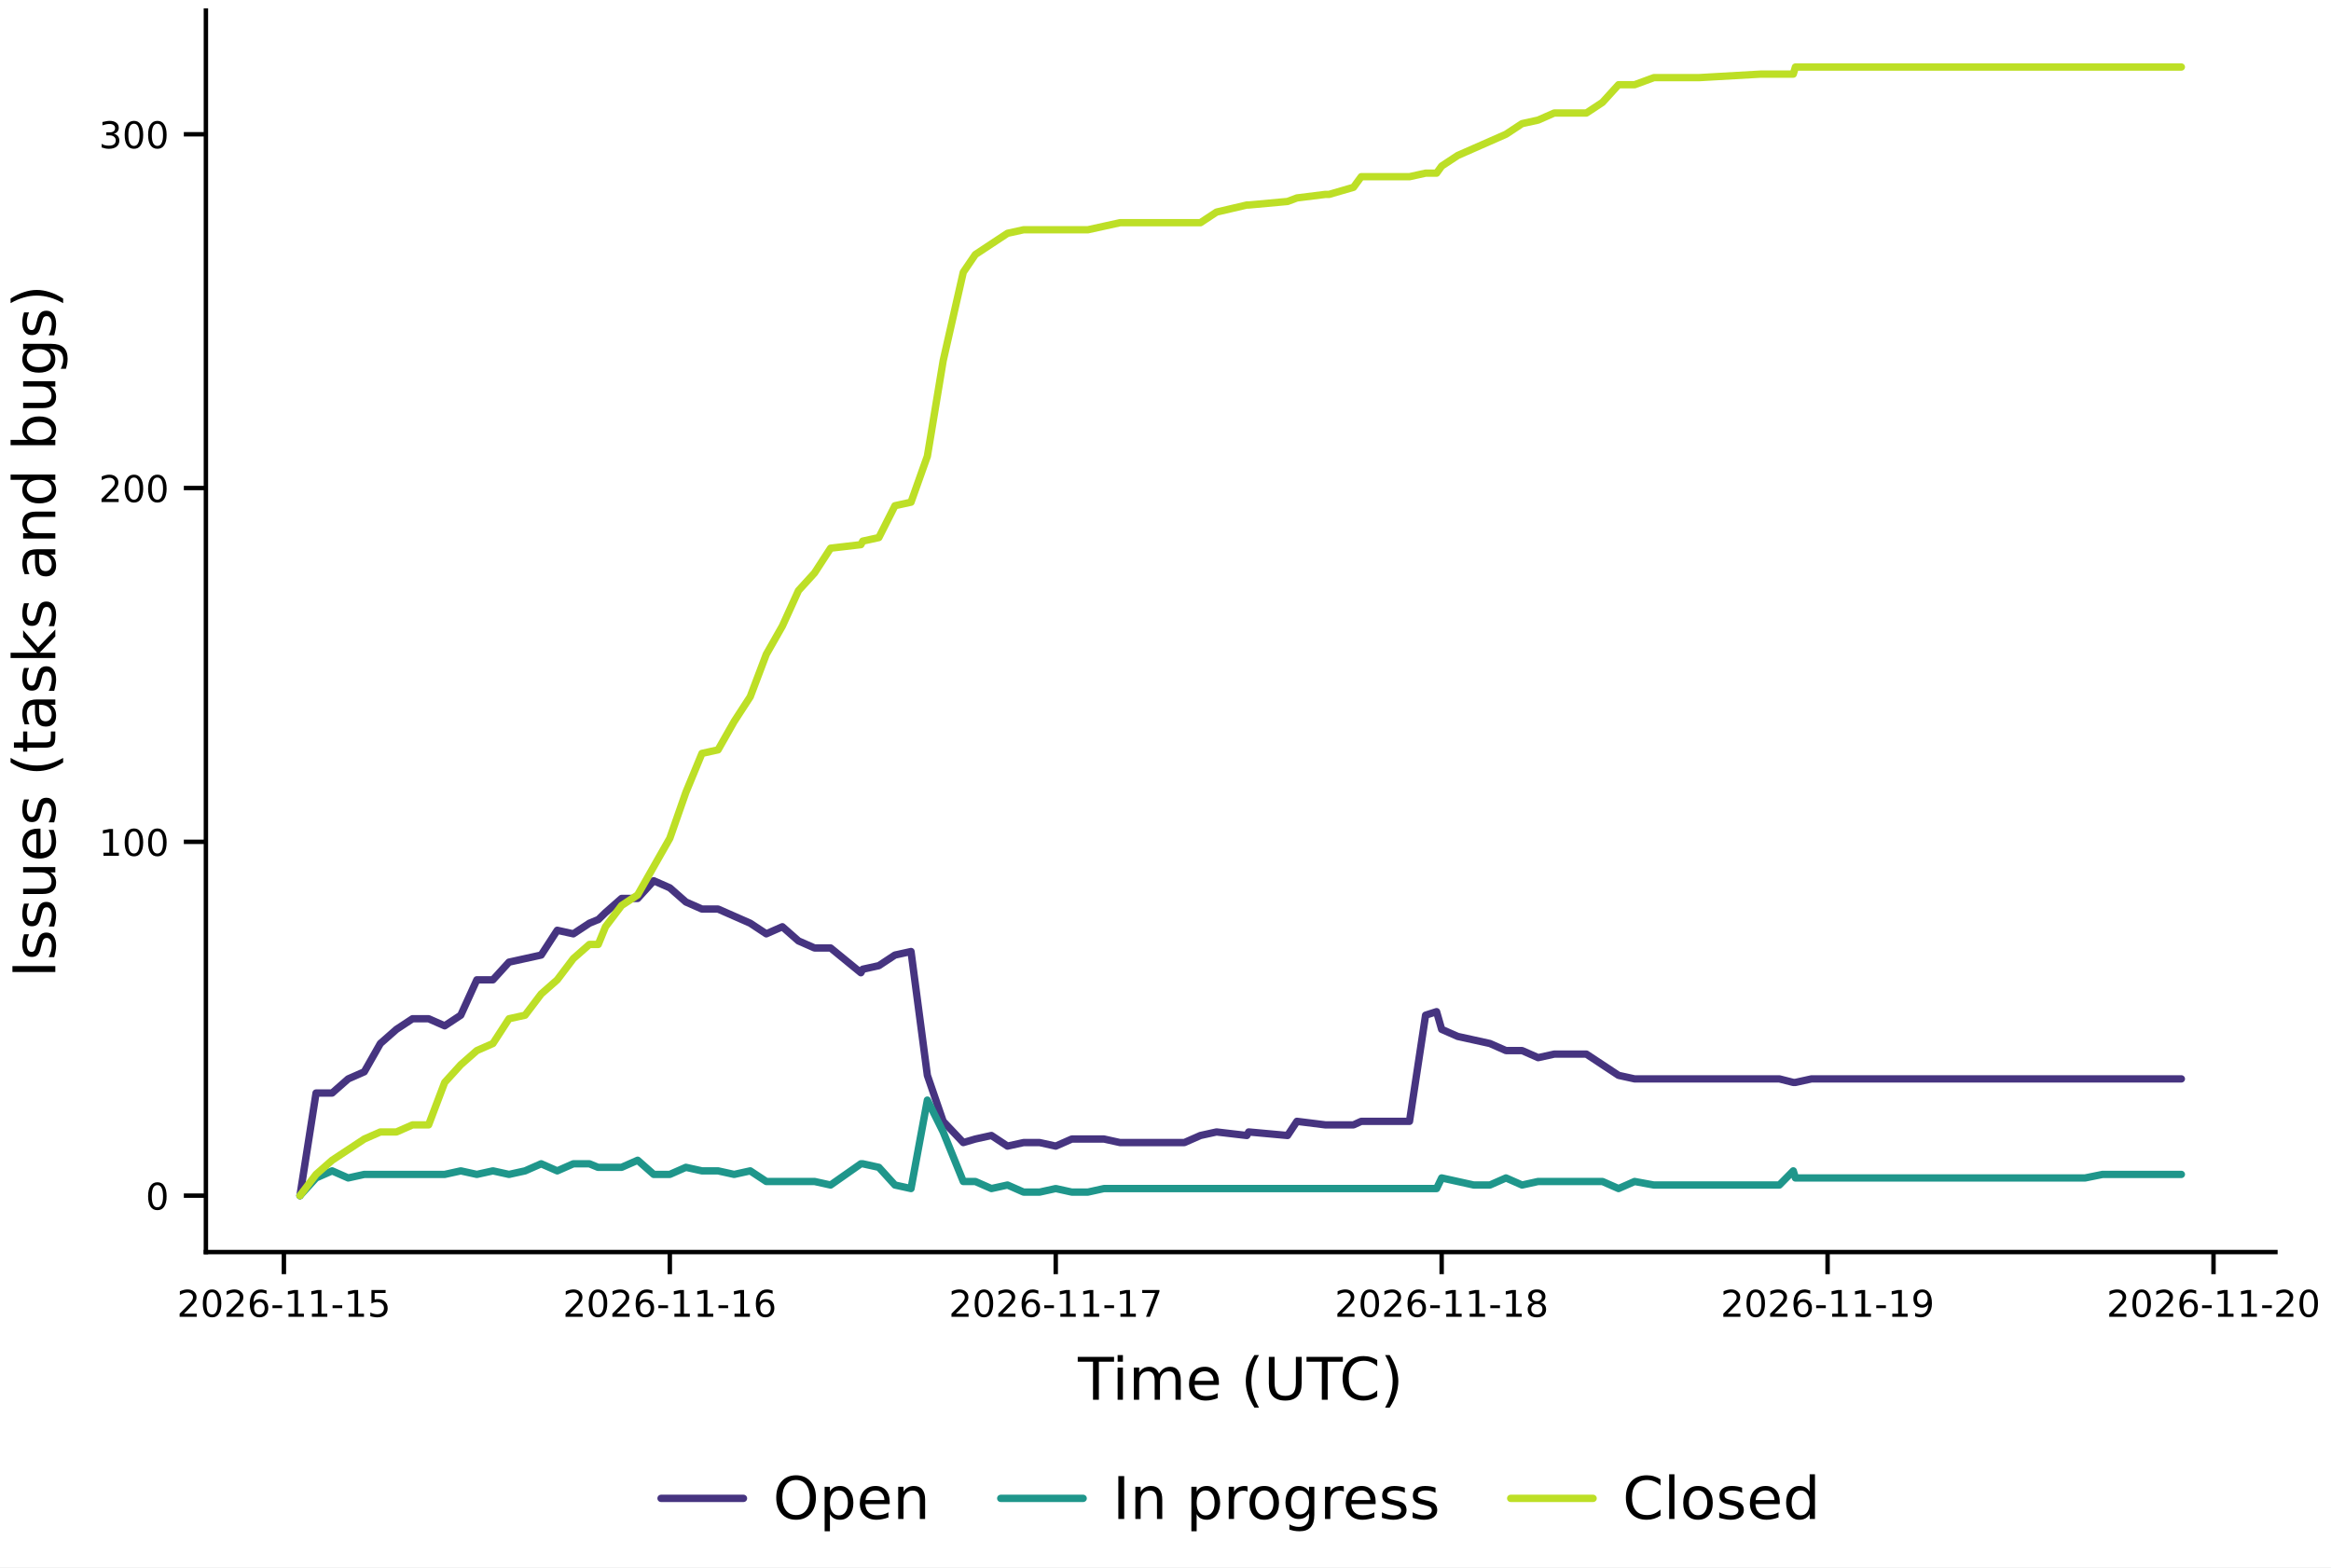
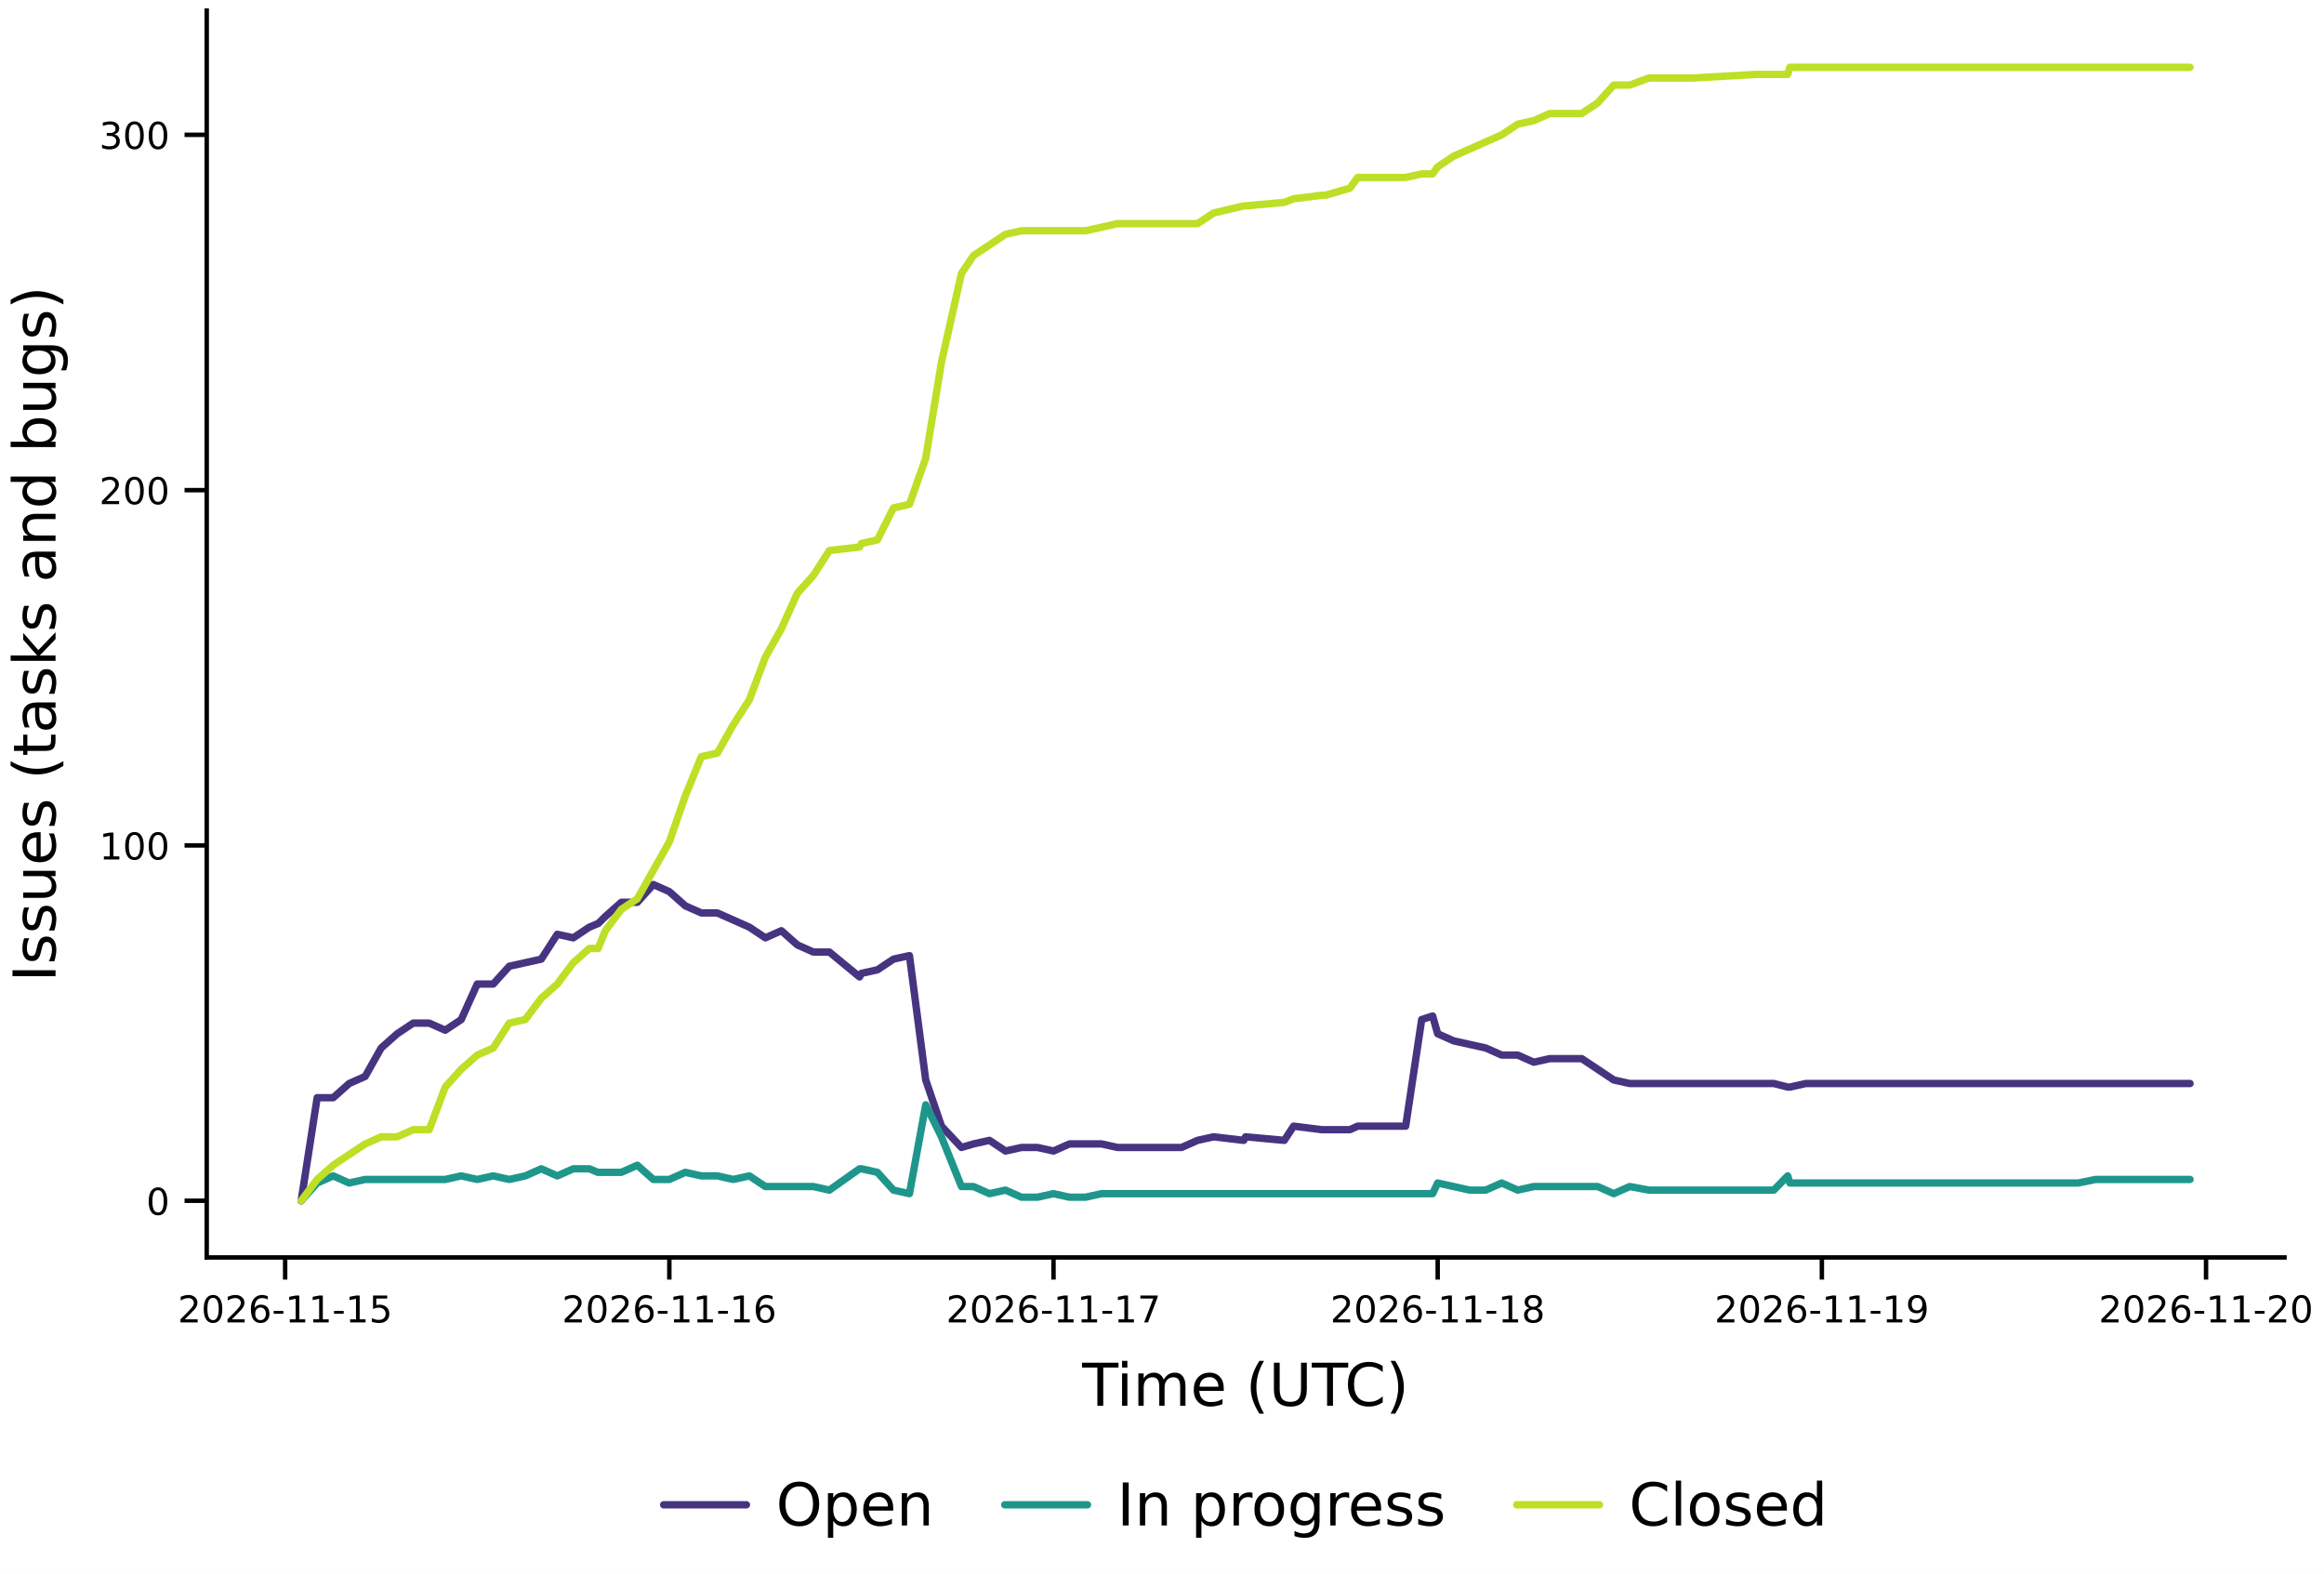
- <svg xmlns="http://www.w3.org/2000/svg" xmlns:xlink="http://www.w3.org/1999/xlink" width="316.811pt" height="213.046pt" viewBox="0 0 316.811 213.046" version="1.1">
+ <svg xmlns="http://www.w3.org/2000/svg" xmlns:xlink="http://www.w3.org/1999/xlink" width="314.607pt" height="213.046pt" viewBox="0 0 314.607 213.046" version="1.1">
  <defs>
    <style type="text/css">*{stroke-linejoin: round; stroke-linecap: butt}</style>
  </defs>
  <g id="figure_1">
    <g id="patch_1">
-       <path d="M 0 213.046  L 316.811 213.046  L 316.811 0  L 0 0  z " style="fill: #ffffff" />
+       <path d="M 0 213.046  L 314.607 213.046  L 314.607 0  L 0 0  z " style="fill: #ffffff" />
    </g>
    <g id="axes_1">
      <g id="patch_2">
        <path d="M 27.984 170.203  L 309.256 170.203  L 309.256 1.44  L 27.984 1.44  z " style="fill: #ffffff" />
      </g>
      <g id="matplotlib.axis_1">
        <g id="xtick_1">
          <g id="line2d_1">
            <defs>
-               <path id="m0f2a8eca02" d="M 0 0  L 0 3  " style="stroke: #000000; stroke-width: 0.6" />
+               <path id="m5ab096fa20" d="M 0 0  L 0 3  " style="stroke: #000000; stroke-width: 0.6" />
            </defs>
            <g>
-               <use xlink:href="#m0f2a8eca02" x="38.584" y="170.203" style="stroke: #000000; stroke-width: 0.6" />
+               <use xlink:href="#m5ab096fa20" x="38.602" y="170.203" style="stroke: #000000; stroke-width: 0.6" />
            </g>
          </g>
          <g id="text_1">
-             <text style="font-size: 5px; font-family: 'DejaVu Sans', sans-serif; text-anchor: middle" x="38.584" y="179.002" transform="rotate(-0 38.58396 179.0017)">2026-11-15</text>
+             <text style="font-size: 5px; font-family: 'DejaVu Sans', sans-serif; text-anchor: middle" x="38.602" y="179.002" transform="rotate(-0 38.60248 179.0017)">2026-11-15</text>
          </g>
        </g>
        <g id="xtick_2">
          <g id="line2d_2">
            <g>
-               <use xlink:href="#m0f2a8eca02" x="91.036" y="170.203" style="stroke: #000000; stroke-width: 0.6" />
+               <use xlink:href="#m5ab096fa20" x="90.61" y="170.203" style="stroke: #000000; stroke-width: 0.6" />
            </g>
          </g>
          <g id="text_2">
-             <text style="font-size: 5px; font-family: 'DejaVu Sans', sans-serif; text-anchor: middle" x="91.036" y="179.002" transform="rotate(-0 91.03551 179.0017)">2026-11-16</text>
+             <text style="font-size: 5px; font-family: 'DejaVu Sans', sans-serif; text-anchor: middle" x="90.61" y="179.002" transform="rotate(-0 90.60953 179.0017)">2026-11-16</text>
          </g>
        </g>
        <g id="xtick_3">
          <g id="line2d_3">
            <g>
-               <use xlink:href="#m0f2a8eca02" x="143.487" y="170.203" style="stroke: #000000; stroke-width: 0.6" />
+               <use xlink:href="#m5ab096fa20" x="142.617" y="170.203" style="stroke: #000000; stroke-width: 0.6" />
            </g>
          </g>
          <g id="text_3">
-             <text style="font-size: 5px; font-family: 'DejaVu Sans', sans-serif; text-anchor: middle" x="143.487" y="179.002" transform="rotate(-0 143.4871 179.0017)">2026-11-17</text>
+             <text style="font-size: 5px; font-family: 'DejaVu Sans', sans-serif; text-anchor: middle" x="142.617" y="179.002" transform="rotate(-0 142.6166 179.0017)">2026-11-17</text>
          </g>
        </g>
        <g id="xtick_4">
          <g id="line2d_4">
            <g>
-               <use xlink:href="#m0f2a8eca02" x="195.939" y="170.203" style="stroke: #000000; stroke-width: 0.6" />
+               <use xlink:href="#m5ab096fa20" x="194.624" y="170.203" style="stroke: #000000; stroke-width: 0.6" />
            </g>
          </g>
          <g id="text_4">
-             <text style="font-size: 5px; font-family: 'DejaVu Sans', sans-serif; text-anchor: middle" x="195.939" y="179.002" transform="rotate(-0 195.9386 179.0017)">2026-11-18</text>
+             <text style="font-size: 5px; font-family: 'DejaVu Sans', sans-serif; text-anchor: middle" x="194.624" y="179.002" transform="rotate(-0 194.6236 179.0017)">2026-11-18</text>
          </g>
        </g>
        <g id="xtick_5">
          <g id="line2d_5">
            <g>
-               <use xlink:href="#m0f2a8eca02" x="248.39" y="170.203" style="stroke: #000000; stroke-width: 0.6" />
+               <use xlink:href="#m5ab096fa20" x="246.631" y="170.203" style="stroke: #000000; stroke-width: 0.6" />
            </g>
          </g>
          <g id="text_5">
-             <text style="font-size: 5px; font-family: 'DejaVu Sans', sans-serif; text-anchor: middle" x="248.39" y="179.002" transform="rotate(-0 248.3902 179.0017)">2026-11-19</text>
+             <text style="font-size: 5px; font-family: 'DejaVu Sans', sans-serif; text-anchor: middle" x="246.631" y="179.002" transform="rotate(-0 246.6307 179.0017)">2026-11-19</text>
          </g>
        </g>
        <g id="xtick_6">
          <g id="line2d_6">
            <g>
-               <use xlink:href="#m0f2a8eca02" x="300.842" y="170.203" style="stroke: #000000; stroke-width: 0.6" />
+               <use xlink:href="#m5ab096fa20" x="298.638" y="170.203" style="stroke: #000000; stroke-width: 0.6" />
            </g>
          </g>
          <g id="text_6">
-             <text style="font-size: 5px; font-family: 'DejaVu Sans', sans-serif; text-anchor: middle" x="300.842" y="179.002" transform="rotate(-0 300.8417 179.0017)">2026-11-20</text>
+             <text style="font-size: 5px; font-family: 'DejaVu Sans', sans-serif; text-anchor: middle" x="298.638" y="179.002" transform="rotate(-0 298.6377 179.0017)">2026-11-20</text>
          </g>
        </g>
        <g id="text_7">
          <text style="font-size: 8px; font-family: 'DejaVu Sans', sans-serif; text-anchor: middle" x="168.62" y="190.282" transform="rotate(-0 168.6201 190.2816)">Time (UTC)</text>
        </g>
      </g>
      <g id="matplotlib.axis_2">
        <g id="ytick_1">
          <g id="line2d_7">
            <defs>
-               <path id="m183264a179" d="M 0 0  L -3 0  " style="stroke: #000000; stroke-width: 0.6" />
+               <path id="m5f28c8eaa3" d="M 0 0  L -3 0  " style="stroke: #000000; stroke-width: 0.6" />
            </defs>
            <g>
-               <use xlink:href="#m183264a179" x="27.984" y="162.532" style="stroke: #000000; stroke-width: 0.6" />
+               <use xlink:href="#m5f28c8eaa3" x="27.984" y="162.532" style="stroke: #000000; stroke-width: 0.6" />
            </g>
          </g>
          <g id="text_8">
            <text style="font-size: 5px; font-family: 'DejaVu Sans', sans-serif; text-anchor: end" x="22.984" y="164.431" transform="rotate(-0 22.98438 164.4312)">0</text>
          </g>
        </g>
        <g id="ytick_2">
          <g id="line2d_8">
            <g>
-               <use xlink:href="#m183264a179" x="27.984" y="114.438" style="stroke: #000000; stroke-width: 0.6" />
+               <use xlink:href="#m5f28c8eaa3" x="27.984" y="114.438" style="stroke: #000000; stroke-width: 0.6" />
            </g>
          </g>
          <g id="text_9">
            <text style="font-size: 5px; font-family: 'DejaVu Sans', sans-serif; text-anchor: end" x="22.984" y="116.337" transform="rotate(-0 22.98438 116.337)">100</text>
          </g>
        </g>
        <g id="ytick_3">
          <g id="line2d_9">
            <g>
-               <use xlink:href="#m183264a179" x="27.984" y="66.343" style="stroke: #000000; stroke-width: 0.6" />
+               <use xlink:href="#m5f28c8eaa3" x="27.984" y="66.343" style="stroke: #000000; stroke-width: 0.6" />
            </g>
          </g>
          <g id="text_10">
            <text style="font-size: 5px; font-family: 'DejaVu Sans', sans-serif; text-anchor: end" x="22.984" y="68.243" transform="rotate(-0 22.98438 68.24266)">200</text>
          </g>
        </g>
        <g id="ytick_4">
          <g id="line2d_10">
            <g>
-               <use xlink:href="#m183264a179" x="27.984" y="18.249" style="stroke: #000000; stroke-width: 0.6" />
+               <use xlink:href="#m5f28c8eaa3" x="27.984" y="18.249" style="stroke: #000000; stroke-width: 0.6" />
            </g>
          </g>
          <g id="text_11">
            <text style="font-size: 5px; font-family: 'DejaVu Sans', sans-serif; text-anchor: end" x="22.984" y="20.148" transform="rotate(-0 22.98438 20.14837)">300</text>
          </g>
        </g>
        <g id="text_12">
          <text style="font-size: 8px; font-family: 'DejaVu Sans', sans-serif; text-anchor: middle" x="7.519" y="85.821" transform="rotate(-90 7.51875 85.82143)">Issues (tasks and bugs)</text>
        </g>
      </g>
      <g id="line2d_11">
-         <path d="M 40.769 162.532  L 42.955 148.584  L 45.14 148.584  L 47.326 146.661  L 49.511 145.699  L 51.697 141.851  L 53.882 139.928  L 56.068 138.485  L 58.253 138.485  L 60.439 139.447  L 62.624 138.004  L 64.81 133.194  L 66.995 133.194  L 69.181 130.79  L 71.366 130.309  L 73.552 129.828  L 75.737 126.461  L 77.923 126.942  L 80.108 125.499  L 81.274 125.018  L 81.31 125.018  L 82.294 124.056  L 84.479 122.133  L 86.665 122.133  L 88.85 119.728  L 91.036 120.69  L 93.221 122.614  L 95.406 123.575  L 97.592 123.575  L 99.777 124.537  L 101.963 125.499  L 104.148 126.942  L 106.334 125.98  L 108.519 127.904  L 110.705 128.866  L 112.89 128.866  L 117.006 132.232  L 117.261 131.751  L 119.447 131.271  L 121.632 129.828  L 123.818 129.347  L 126.04 146.18  L 128.189 152.432  L 130.921 155.318  L 132.56 154.837  L 134.745 154.356  L 136.931 155.799  L 139.116 155.318  L 141.302 155.318  L 143.487 155.799  L 145.673 154.837  L 147.858 154.837  L 150.044 154.837  L 152.229 155.318  L 154.414 155.318  L 156.6 155.318  L 158.785 155.318  L 160.971 155.318  L 163.156 154.356  L 165.342 153.875  L 169.458 154.356  L 169.713 153.875  L 174.994 154.356  L 176.269 152.432  L 180.13 152.913  L 180.64 152.913  L 183.955 152.913  L 185.011 152.432  L 187.197 152.432  L 189.382 152.432  L 191.568 152.432  L 193.753 138.004  L 195.247 137.523  L 195.939 139.928  L 198.124 140.889  L 200.31 141.37  L 202.495 141.851  L 204.681 142.813  L 206.866 142.813  L 209.052 143.775  L 211.237 143.294  L 213.422 143.294  L 215.608 143.294  L 217.793 144.737  L 219.979 146.18  L 222.164 146.661  L 224.787 146.661  L 226.572 146.661  L 228.721 146.661  L 230.906 146.661  L 239.32 146.661  L 239.648 146.661  L 241.834 146.661  L 243.728 147.142  L 244.019 147.142  L 246.205 146.661  L 248.39 146.661  L 250.903 146.661  L 267.331 146.661  L 268.059 146.661  L 270.245 146.661  L 272.43 146.661  L 275.709 146.661  L 276.801 146.661  L 280.043 146.661  L 281.172 146.661  L 283.394 146.661  L 285.762 146.661  L 287.729 146.661  L 289.914 146.661  L 292.1 146.661  L 294.285 146.661  L 296.471 146.661  " clip-path="url(#p0ad5951d30)" style="fill: none; stroke: #463480; stroke-linecap: round" />
+         <path d="M 40.769 162.532  L 42.936 148.584  L 45.103 148.584  L 47.27 146.661  L 49.437 145.699  L 51.604 141.851  L 53.771 139.928  L 55.938 138.485  L 58.105 138.485  L 60.272 139.447  L 62.439 138.004  L 64.606 133.194  L 66.773 133.194  L 68.94 130.79  L 71.107 130.309  L 73.274 129.828  L 75.441 126.461  L 77.608 126.942  L 79.775 125.499  L 80.93 125.018  L 80.967 125.018  L 81.942 124.056  L 84.109 122.133  L 86.276 122.133  L 88.443 119.728  L 90.61 120.69  L 92.776 122.614  L 94.943 123.575  L 97.11 123.575  L 99.277 124.537  L 101.444 125.499  L 103.611 126.942  L 105.778 125.98  L 107.945 127.904  L 110.112 128.866  L 112.279 128.866  L 116.36 132.232  L 116.613 131.751  L 118.78 131.271  L 120.947 129.828  L 123.114 129.347  L 125.317 146.18  L 127.448 152.432  L 130.157 155.318  L 131.782 154.837  L 133.949 154.356  L 136.116 155.799  L 138.283 155.318  L 140.45 155.318  L 142.617 155.799  L 144.784 154.837  L 146.95 154.837  L 149.117 154.837  L 151.284 155.318  L 153.451 155.318  L 155.618 155.318  L 157.785 155.318  L 159.952 155.318  L 162.119 154.356  L 164.286 153.875  L 168.367 154.356  L 168.62 153.875  L 173.857 154.356  L 175.121 152.432  L 178.949 152.913  L 179.455 152.913  L 182.741 152.913  L 183.789 152.432  L 185.956 152.432  L 188.123 152.432  L 190.29 152.432  L 192.457 138.004  L 193.937 137.523  L 194.624 139.928  L 196.791 140.889  L 198.958 141.37  L 201.125 141.851  L 203.291 142.813  L 205.458 142.813  L 207.625 143.775  L 209.792 143.294  L 211.959 143.294  L 214.126 143.294  L 216.293 144.737  L 218.46 146.18  L 220.627 146.661  L 223.227 146.661  L 224.997 146.661  L 227.128 146.661  L 229.295 146.661  L 237.638 146.661  L 237.963 146.661  L 240.13 146.661  L 242.008 147.142  L 242.297 147.142  L 244.464 146.661  L 246.631 146.661  L 249.123 146.661  L 265.411 146.661  L 266.133 146.661  L 268.3 146.661  L 270.467 146.661  L 273.718 146.661  L 274.801 146.661  L 278.015 146.661  L 279.135 146.661  L 281.338 146.661  L 283.686 146.661  L 285.636 146.661  L 287.803 146.661  L 289.97 146.661  L 292.137 146.661  L 294.304 146.661  L 296.471 146.661  " clip-path="url(#p5c422a8de3)" style="fill: none; stroke: #463480; stroke-linecap: round" />
      </g>
      <g id="line2d_12">
-         <path d="M 40.769 162.532  L 42.955 160.127  L 45.14 159.165  L 47.326 160.127  L 49.511 159.646  L 51.697 159.646  L 53.882 159.646  L 56.068 159.646  L 58.253 159.646  L 60.439 159.646  L 62.624 159.165  L 64.81 159.646  L 66.995 159.165  L 69.181 159.646  L 71.366 159.165  L 73.552 158.203  L 75.737 159.165  L 77.923 158.203  L 80.108 158.203  L 81.274 158.684  L 81.31 158.684  L 82.294 158.684  L 84.479 158.684  L 86.665 157.722  L 88.85 159.646  L 91.036 159.646  L 93.221 158.684  L 95.406 159.165  L 97.592 159.165  L 99.777 159.646  L 101.963 159.165  L 104.148 160.608  L 106.334 160.608  L 108.519 160.608  L 110.705 160.608  L 112.89 161.089  L 117.006 158.203  L 117.261 158.203  L 119.447 158.684  L 121.632 161.089  L 123.818 161.57  L 126.04 149.546  L 128.189 153.875  L 130.921 160.608  L 132.56 160.608  L 134.745 161.57  L 136.931 161.089  L 139.116 162.051  L 141.302 162.051  L 143.487 161.57  L 145.673 162.051  L 147.858 162.051  L 150.044 161.57  L 152.229 161.57  L 154.414 161.57  L 156.6 161.57  L 158.785 161.57  L 160.971 161.57  L 163.156 161.57  L 165.342 161.57  L 169.458 161.57  L 169.713 161.57  L 174.994 161.57  L 176.269 161.57  L 180.13 161.57  L 180.64 161.57  L 183.955 161.57  L 185.011 161.57  L 187.197 161.57  L 189.382 161.57  L 191.568 161.57  L 193.753 161.57  L 195.247 161.57  L 195.939 160.127  L 198.124 160.608  L 200.31 161.089  L 202.495 161.089  L 204.681 160.127  L 206.866 161.089  L 209.052 160.608  L 211.237 160.608  L 213.422 160.608  L 215.608 160.608  L 217.793 160.608  L 219.979 161.57  L 222.164 160.608  L 224.787 161.089  L 226.572 161.089  L 228.721 161.089  L 230.906 161.089  L 239.32 161.089  L 239.648 161.089  L 241.834 161.089  L 243.728 159.165  L 244.019 160.127  L 246.205 160.127  L 248.39 160.127  L 250.903 160.127  L 267.331 160.127  L 268.059 160.127  L 270.245 160.127  L 272.43 160.127  L 275.709 160.127  L 276.801 160.127  L 280.043 160.127  L 281.172 160.127  L 283.394 160.127  L 285.762 159.646  L 287.729 159.646  L 289.914 159.646  L 292.1 159.646  L 294.285 159.646  L 296.471 159.646  " clip-path="url(#p0ad5951d30)" style="fill: none; stroke: #1f968b; stroke-linecap: round" />
+         <path d="M 40.769 162.532  L 42.936 160.127  L 45.103 159.165  L 47.27 160.127  L 49.437 159.646  L 51.604 159.646  L 53.771 159.646  L 55.938 159.646  L 58.105 159.646  L 60.272 159.646  L 62.439 159.165  L 64.606 159.646  L 66.773 159.165  L 68.94 159.646  L 71.107 159.165  L 73.274 158.203  L 75.441 159.165  L 77.608 158.203  L 79.775 158.203  L 80.93 158.684  L 80.967 158.684  L 81.942 158.684  L 84.109 158.684  L 86.276 157.722  L 88.443 159.646  L 90.61 159.646  L 92.776 158.684  L 94.943 159.165  L 97.11 159.165  L 99.277 159.646  L 101.444 159.165  L 103.611 160.608  L 105.778 160.608  L 107.945 160.608  L 110.112 160.608  L 112.279 161.089  L 116.36 158.203  L 116.613 158.203  L 118.78 158.684  L 120.947 161.089  L 123.114 161.57  L 125.317 149.546  L 127.448 153.875  L 130.157 160.608  L 131.782 160.608  L 133.949 161.57  L 136.116 161.089  L 138.283 162.051  L 140.45 162.051  L 142.617 161.57  L 144.784 162.051  L 146.95 162.051  L 149.117 161.57  L 151.284 161.57  L 153.451 161.57  L 155.618 161.57  L 157.785 161.57  L 159.952 161.57  L 162.119 161.57  L 164.286 161.57  L 168.367 161.57  L 168.62 161.57  L 173.857 161.57  L 175.121 161.57  L 178.949 161.57  L 179.455 161.57  L 182.741 161.57  L 183.789 161.57  L 185.956 161.57  L 188.123 161.57  L 190.29 161.57  L 192.457 161.57  L 193.937 161.57  L 194.624 160.127  L 196.791 160.608  L 198.958 161.089  L 201.125 161.089  L 203.291 160.127  L 205.458 161.089  L 207.625 160.608  L 209.792 160.608  L 211.959 160.608  L 214.126 160.608  L 216.293 160.608  L 218.46 161.57  L 220.627 160.608  L 223.227 161.089  L 224.997 161.089  L 227.128 161.089  L 229.295 161.089  L 237.638 161.089  L 237.963 161.089  L 240.13 161.089  L 242.008 159.165  L 242.297 160.127  L 244.464 160.127  L 246.631 160.127  L 249.123 160.127  L 265.411 160.127  L 266.133 160.127  L 268.3 160.127  L 270.467 160.127  L 273.718 160.127  L 274.801 160.127  L 278.015 160.127  L 279.135 160.127  L 281.338 160.127  L 283.686 159.646  L 285.636 159.646  L 287.803 159.646  L 289.97 159.646  L 292.137 159.646  L 294.304 159.646  L 296.471 159.646  " clip-path="url(#p5c422a8de3)" style="fill: none; stroke: #1f968b; stroke-linecap: round" />
      </g>
      <g id="line2d_13">
-         <path d="M 40.769 162.532  L 42.955 159.646  L 45.14 157.722  L 47.326 156.28  L 49.511 154.837  L 51.697 153.875  L 53.882 153.875  L 56.068 152.913  L 58.253 152.913  L 60.439 147.142  L 62.624 144.737  L 64.81 142.813  L 66.995 141.851  L 69.181 138.485  L 71.366 138.004  L 73.552 135.118  L 75.737 133.194  L 77.923 130.309  L 80.108 128.385  L 81.274 128.385  L 81.31 128.385  L 82.294 125.98  L 84.479 123.095  L 86.665 121.652  L 88.85 117.804  L 91.036 113.957  L 93.221 107.704  L 95.406 102.414  L 97.592 101.933  L 99.777 98.085  L 101.963 94.719  L 104.148 88.948  L 106.334 85.1  L 108.519 80.291  L 110.705 77.886  L 112.89 74.519  L 117.006 74.038  L 117.261 73.557  L 119.447 73.076  L 121.632 68.748  L 123.818 68.267  L 126.04 62.015  L 128.189 49.029  L 130.921 37.006  L 132.56 34.601  L 134.745 33.158  L 136.931 31.715  L 139.116 31.234  L 141.302 31.234  L 143.487 31.234  L 145.673 31.234  L 147.858 31.234  L 150.044 30.753  L 152.229 30.273  L 154.414 30.273  L 156.6 30.273  L 158.785 30.273  L 160.971 30.273  L 163.156 30.273  L 165.342 28.83  L 169.458 27.868  L 169.713 27.868  L 174.994 27.387  L 176.269 26.906  L 180.13 26.425  L 180.64 26.425  L 183.955 25.463  L 185.011 24.02  L 187.197 24.02  L 189.382 24.02  L 191.568 24.02  L 193.753 23.539  L 195.247 23.539  L 195.939 22.577  L 198.124 21.135  L 200.31 20.173  L 202.495 19.211  L 204.681 18.249  L 206.866 16.806  L 209.052 16.325  L 211.237 15.363  L 213.422 15.363  L 215.608 15.363  L 217.793 13.92  L 219.979 11.516  L 222.164 11.516  L 224.787 10.554  L 226.572 10.554  L 228.721 10.554  L 230.906 10.554  L 239.32 10.073  L 239.648 10.073  L 241.834 10.073  L 243.728 10.073  L 244.019 9.111  L 246.205 9.111  L 248.39 9.111  L 250.903 9.111  L 267.331 9.111  L 268.059 9.111  L 270.245 9.111  L 272.43 9.111  L 275.709 9.111  L 276.801 9.111  L 280.043 9.111  L 281.172 9.111  L 283.394 9.111  L 285.762 9.111  L 287.729 9.111  L 289.914 9.111  L 292.1 9.111  L 294.285 9.111  L 296.471 9.111  " clip-path="url(#p0ad5951d30)" style="fill: none; stroke: #bddf26; stroke-linecap: round" />
+         <path d="M 40.769 162.532  L 42.936 159.646  L 45.103 157.722  L 47.27 156.28  L 49.437 154.837  L 51.604 153.875  L 53.771 153.875  L 55.938 152.913  L 58.105 152.913  L 60.272 147.142  L 62.439 144.737  L 64.606 142.813  L 66.773 141.851  L 68.94 138.485  L 71.107 138.004  L 73.274 135.118  L 75.441 133.194  L 77.608 130.309  L 79.775 128.385  L 80.93 128.385  L 80.967 128.385  L 81.942 125.98  L 84.109 123.095  L 86.276 121.652  L 88.443 117.804  L 90.61 113.957  L 92.776 107.704  L 94.943 102.414  L 97.11 101.933  L 99.277 98.085  L 101.444 94.719  L 103.611 88.948  L 105.778 85.1  L 107.945 80.291  L 110.112 77.886  L 112.279 74.519  L 116.36 74.038  L 116.613 73.557  L 118.78 73.076  L 120.947 68.748  L 123.114 68.267  L 125.317 62.015  L 127.448 49.029  L 130.157 37.006  L 131.782 34.601  L 133.949 33.158  L 136.116 31.715  L 138.283 31.234  L 140.45 31.234  L 142.617 31.234  L 144.784 31.234  L 146.95 31.234  L 149.117 30.753  L 151.284 30.273  L 153.451 30.273  L 155.618 30.273  L 157.785 30.273  L 159.952 30.273  L 162.119 30.273  L 164.286 28.83  L 168.367 27.868  L 168.62 27.868  L 173.857 27.387  L 175.121 26.906  L 178.949 26.425  L 179.455 26.425  L 182.741 25.463  L 183.789 24.02  L 185.956 24.02  L 188.123 24.02  L 190.29 24.02  L 192.457 23.539  L 193.937 23.539  L 194.624 22.577  L 196.791 21.135  L 198.958 20.173  L 201.125 19.211  L 203.291 18.249  L 205.458 16.806  L 207.625 16.325  L 209.792 15.363  L 211.959 15.363  L 214.126 15.363  L 216.293 13.92  L 218.46 11.516  L 220.627 11.516  L 223.227 10.554  L 224.997 10.554  L 227.128 10.554  L 229.295 10.554  L 237.638 10.073  L 237.963 10.073  L 240.13 10.073  L 242.008 10.073  L 242.297 9.111  L 244.464 9.111  L 246.631 9.111  L 249.123 9.111  L 265.411 9.111  L 266.133 9.111  L 268.3 9.111  L 270.467 9.111  L 273.718 9.111  L 274.801 9.111  L 278.015 9.111  L 279.135 9.111  L 281.338 9.111  L 283.686 9.111  L 285.636 9.111  L 287.803 9.111  L 289.97 9.111  L 292.137 9.111  L 294.304 9.111  L 296.471 9.111  " clip-path="url(#p5c422a8de3)" style="fill: none; stroke: #bddf26; stroke-linecap: round" />
      </g>
      <g id="patch_3">
        <path d="M 27.984 170.203  L 27.984 1.44  " style="fill: none; stroke: #000000; stroke-width: 0.6; stroke-linejoin: miter; stroke-linecap: square" />
      </g>
      <g id="patch_4">
        <path d="M 27.984 170.203  L 309.256 170.203  " style="fill: none; stroke: #000000; stroke-width: 0.6; stroke-linejoin: miter; stroke-linecap: square" />
      </g>
      <g id="legend_1">
        <g id="line2d_14">
          <path d="M 89.846 203.684  L 95.446 203.684  L 101.046 203.684  " style="fill: none; stroke: #463480; stroke-linecap: round" />
        </g>
        <g id="text_13">
          <text style="font-size: 8px; font-family: 'DejaVu Sans', sans-serif; text-anchor: start" x="105.046" y="206.484" transform="rotate(-0 105.0457 206.4837)">Open</text>
        </g>
        <g id="line2d_15">
          <path d="M 136.014 203.684  L 141.614 203.684  L 147.214 203.684  " style="fill: none; stroke: #1f968b; stroke-linecap: round" />
        </g>
        <g id="text_14">
          <text style="font-size: 8px; font-family: 'DejaVu Sans', sans-serif; text-anchor: start" x="151.214" y="206.484" transform="rotate(-0 151.2145 206.4837)">In progress</text>
        </g>
        <g id="line2d_16">
          <path d="M 205.322 203.684  L 210.922 203.684  L 216.522 203.684  " style="fill: none; stroke: #bddf26; stroke-linecap: round" />
        </g>
        <g id="text_15">
          <text style="font-size: 8px; font-family: 'DejaVu Sans', sans-serif; text-anchor: start" x="220.522" y="206.484" transform="rotate(-0 220.522 206.4837)">Closed</text>
        </g>
      </g>
    </g>
  </g>
  <defs>
-     <clipPath id="p0ad5951d30">
+     <clipPath id="p5c422a8de3">
      <rect x="27.984" y="1.44" width="281.271" height="168.763" />
    </clipPath>
  </defs>
</svg>
